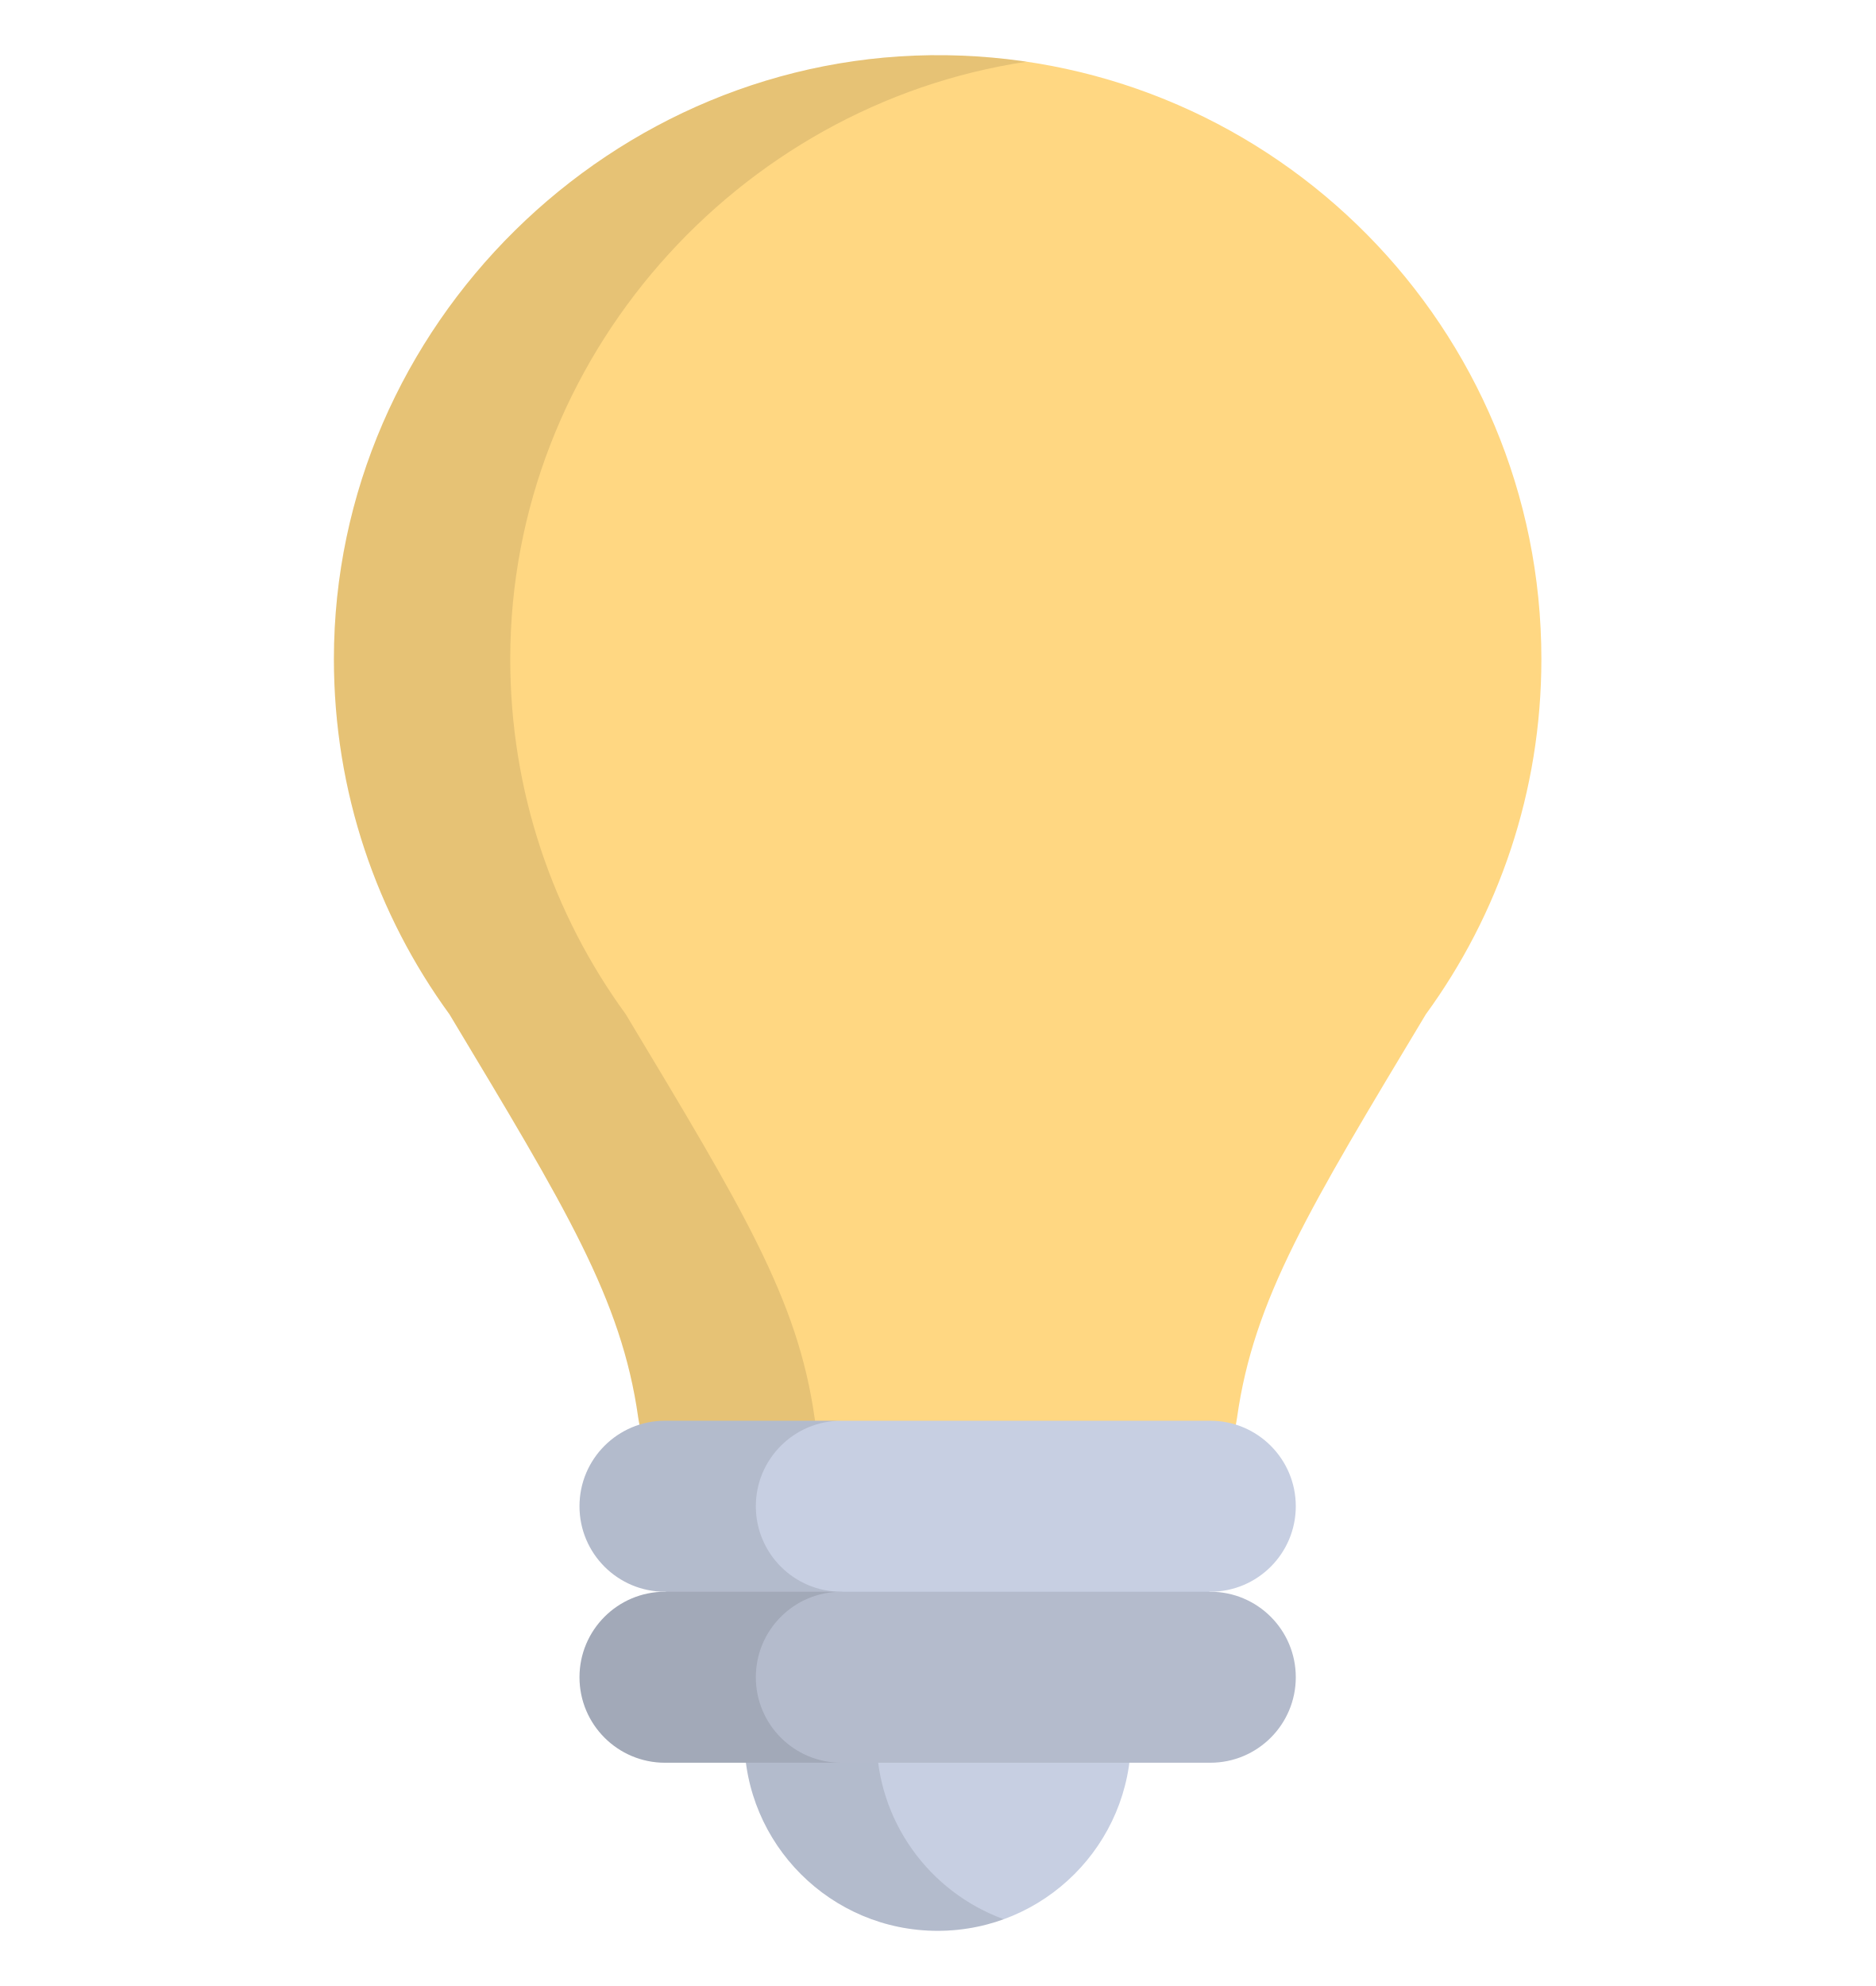
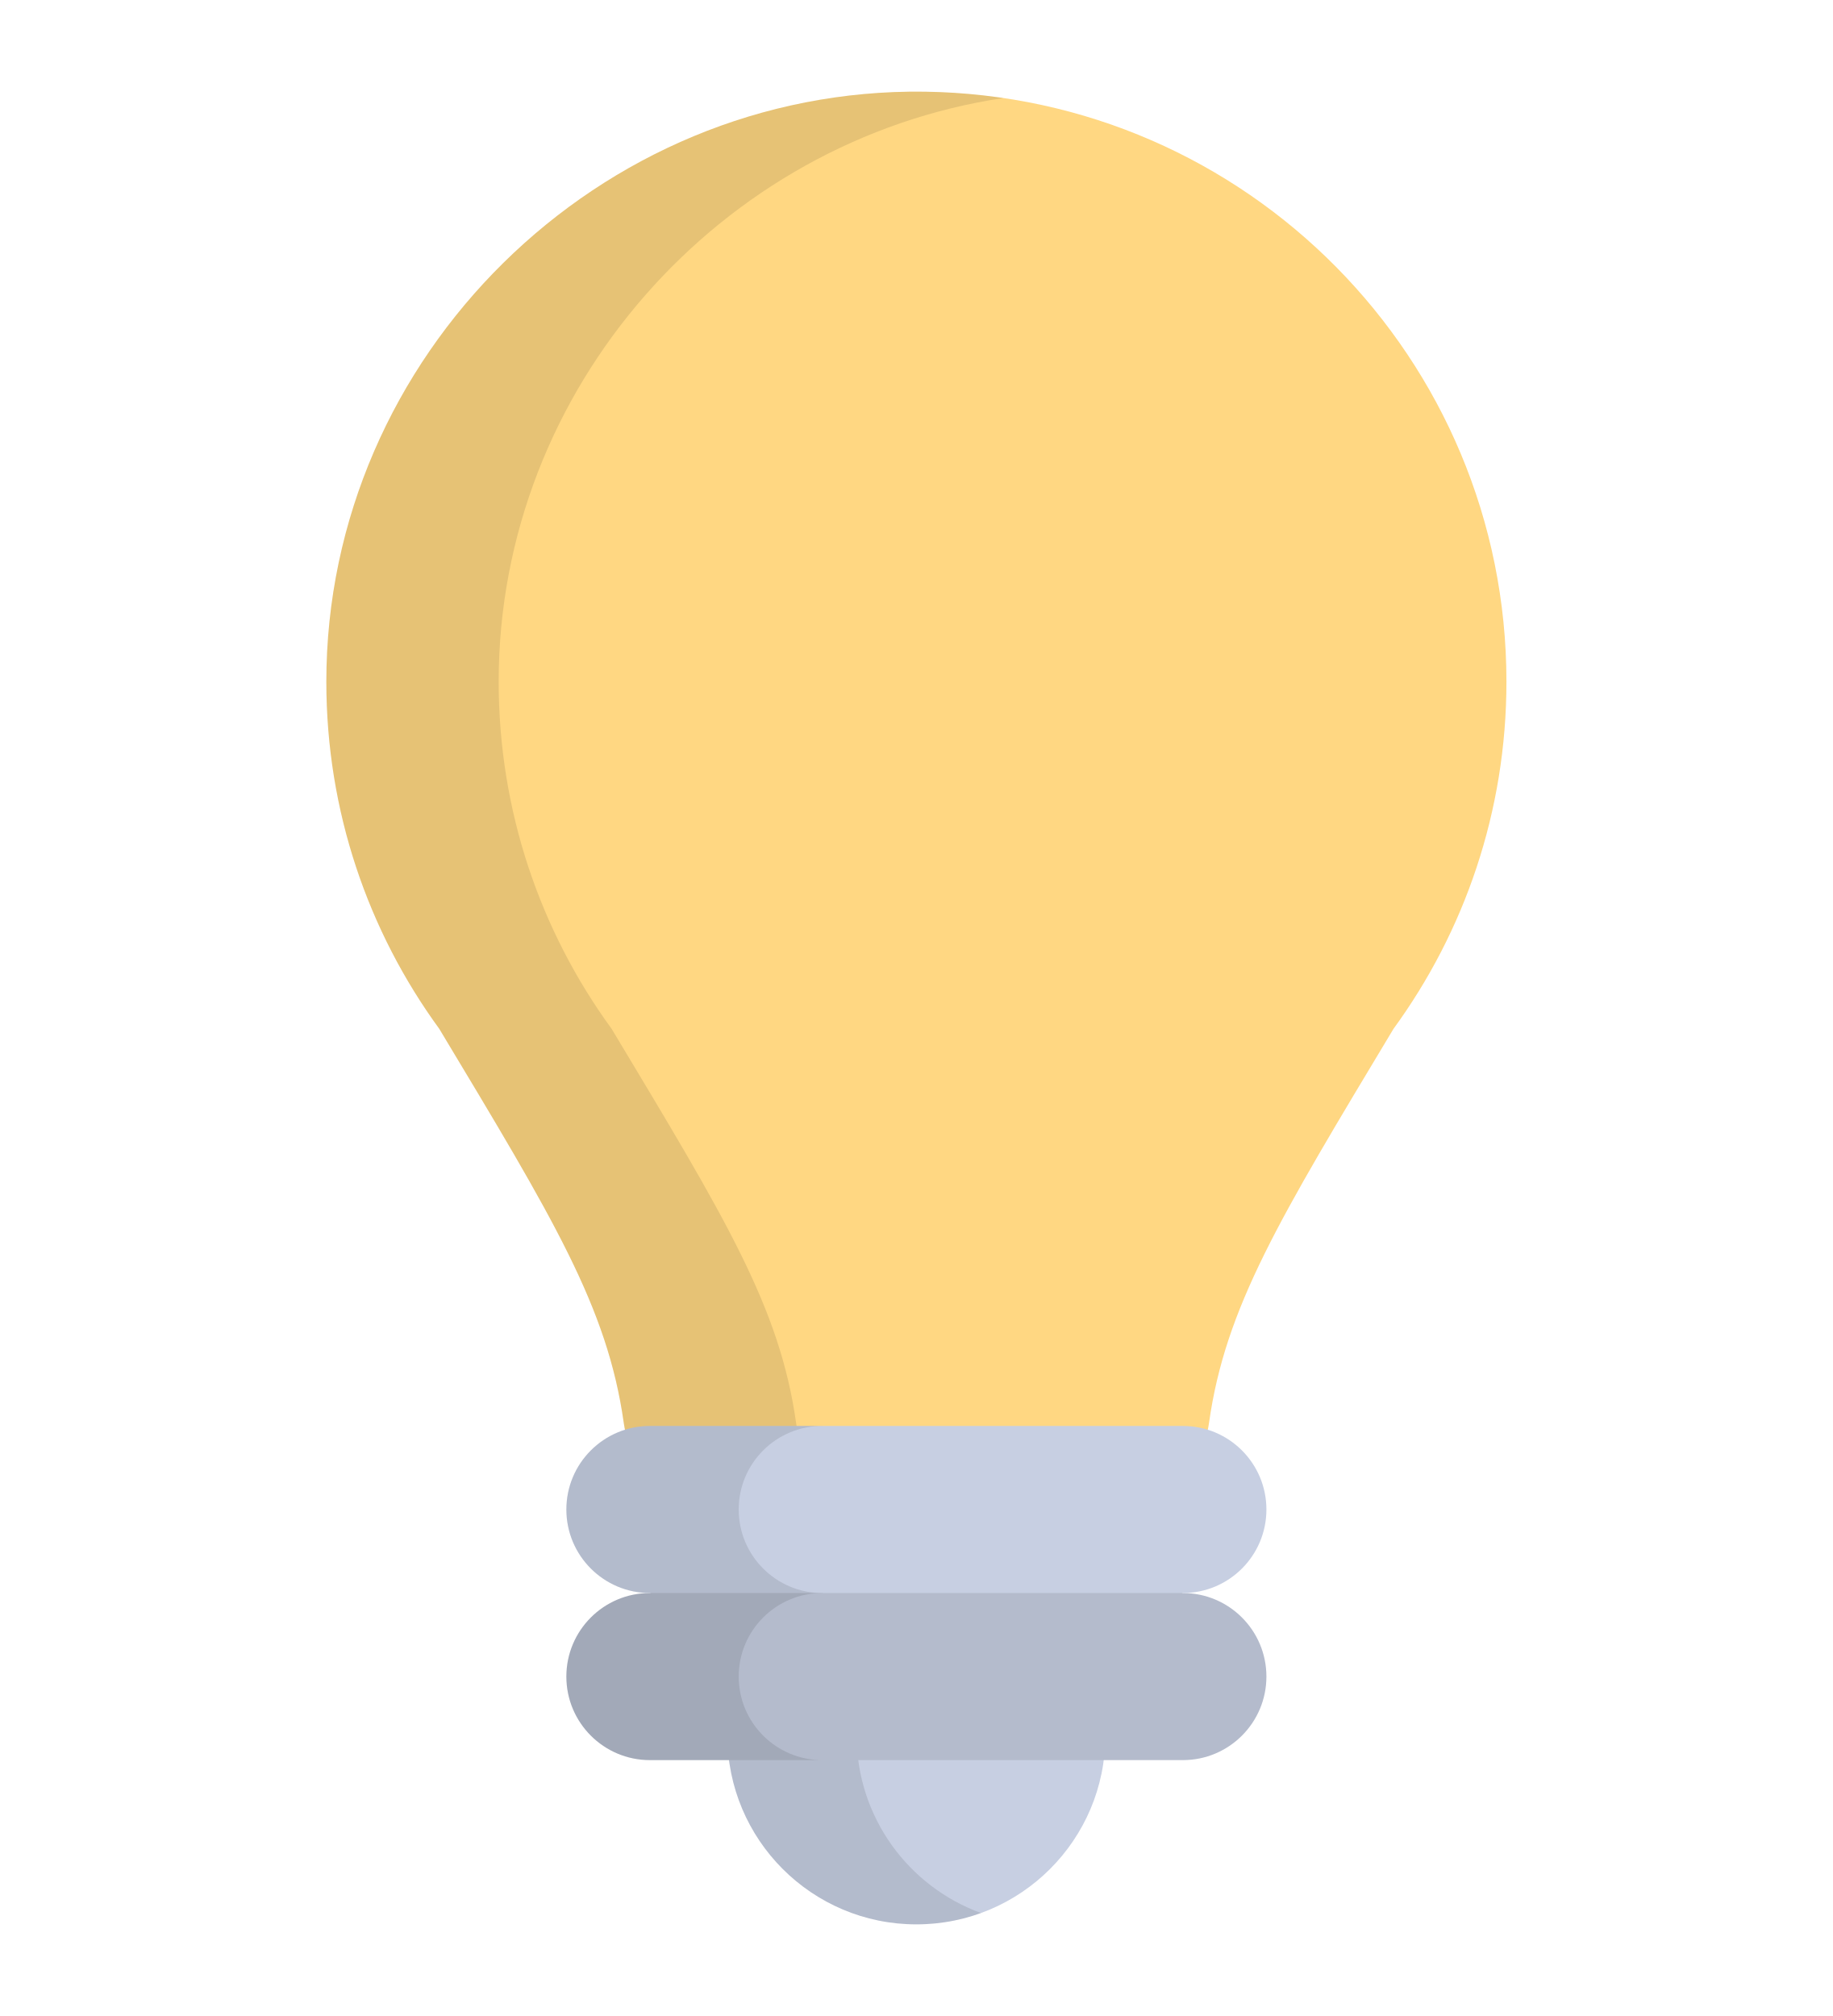
- <svg xmlns="http://www.w3.org/2000/svg" height="18px" width="17px" version="1.1" id="Layer_1" viewBox="0 0 512.001 512.001" xml:space="preserve" fill="#000000">
+ <svg xmlns="http://www.w3.org/2000/svg" height="11px" width="10px" version="1.1" id="Layer_1" viewBox="0 0 512.001 512.001" xml:space="preserve" fill="#000000">
  <g id="SVGRepo_bgCarrier" stroke-width="0" />
  <g id="SVGRepo_tracerCarrier" stroke-linecap="round" stroke-linejoin="round" />
  <g id="SVGRepo_iconCarrier">
    <path style="fill:#C7CFE2;" d="M203.2,419.438V459.2c0,29.16,23.639,52.8,52.799,52.8l0,0c29.16,0,52.799-23.639,52.799-52.8 v-39.763H203.2z">
                            </path>
    <path style="opacity:0.1;enable-background:new ;" d="M239.308,459.2v-39.763H203.2V459.2c0,29.16,23.639,52.8,52.799,52.8 c6.342,0,12.421-1.121,18.054-3.17C253.785,501.454,239.308,482.02,239.308,459.2z">
                            </path>
    <path style="fill:#FFD782;" d="M258.277,0.015C167.315-1.216,91.165,73.864,91.165,164.835c0,36.258,11.716,69.775,31.556,96.991 c31.839,53.013,46.963,77.711,51.529,110.073c1.957,13.874,13.813,24.202,27.824,24.202h107.852 c14.012,0,25.867-10.328,27.824-24.202c4.565-32.36,19.689-57.06,51.529-110.073c19.84-27.216,31.556-60.732,31.556-96.991 C420.834,74.559,348.264,1.234,258.277,0.015z">
                            </path>
    <path style="opacity:0.1;enable-background:new ;" d="M222.394,371.898c-4.565-32.36-19.689-57.06-51.529-110.073 c-19.84-27.216-31.556-60.732-31.556-96.991c0-82.096,62.02-151.241,140.973-163.047c-7.195-1.063-14.538-1.671-22.004-1.772 C167.315-1.216,91.165,73.864,91.165,164.835c0,36.258,11.716,69.775,31.556,96.991c31.839,53.013,46.963,77.711,51.529,110.073 c1.957,13.874,13.813,24.202,27.824,24.202h48.145C236.206,396.1,224.351,385.772,222.394,371.898z">
                            </path>
    <path style="fill:#B4BBCC;" d="M330.444,419.438L256,396.1l-74.445,23.338c-12.889,0-23.338,10.449-23.338,23.338 c0,12.889,10.449,23.338,23.338,23.338h148.889c12.889,0,23.338-10.449,23.338-23.338 C353.782,429.886,343.333,419.438,330.444,419.438z">
                            </path>
    <path style="opacity:0.1;enable-background:new ;" d="M206.361,442.776c0-12.889,10.449-23.338,23.338-23.338l50.372-15.791 L256,396.1l-74.445,23.338c-12.889,0-23.338,10.449-23.338,23.338c0,12.889,10.449,23.338,23.338,23.338H229.7 C216.81,466.115,206.361,455.665,206.361,442.776z">
                            </path>
    <path style="fill:#C7CFE2;" d="M330.444,372.762H181.555c-12.889,0-23.338,10.449-23.338,23.338l0,0 c0,12.889,10.449,23.338,23.338,23.338h148.889c12.889,0,23.338-10.449,23.338-23.338l0,0 C353.782,383.21,343.333,372.762,330.444,372.762z">
                            </path>
    <path style="opacity:0.1;enable-background:new ;" d="M206.361,396.1c0-12.89,10.449-23.338,23.338-23.338h-48.145 c-12.889,0-23.338,10.449-23.338,23.338s10.449,23.338,23.338,23.338H229.7C216.81,419.438,206.361,408.989,206.361,396.1z">
                            </path>
  </g>
</svg>
